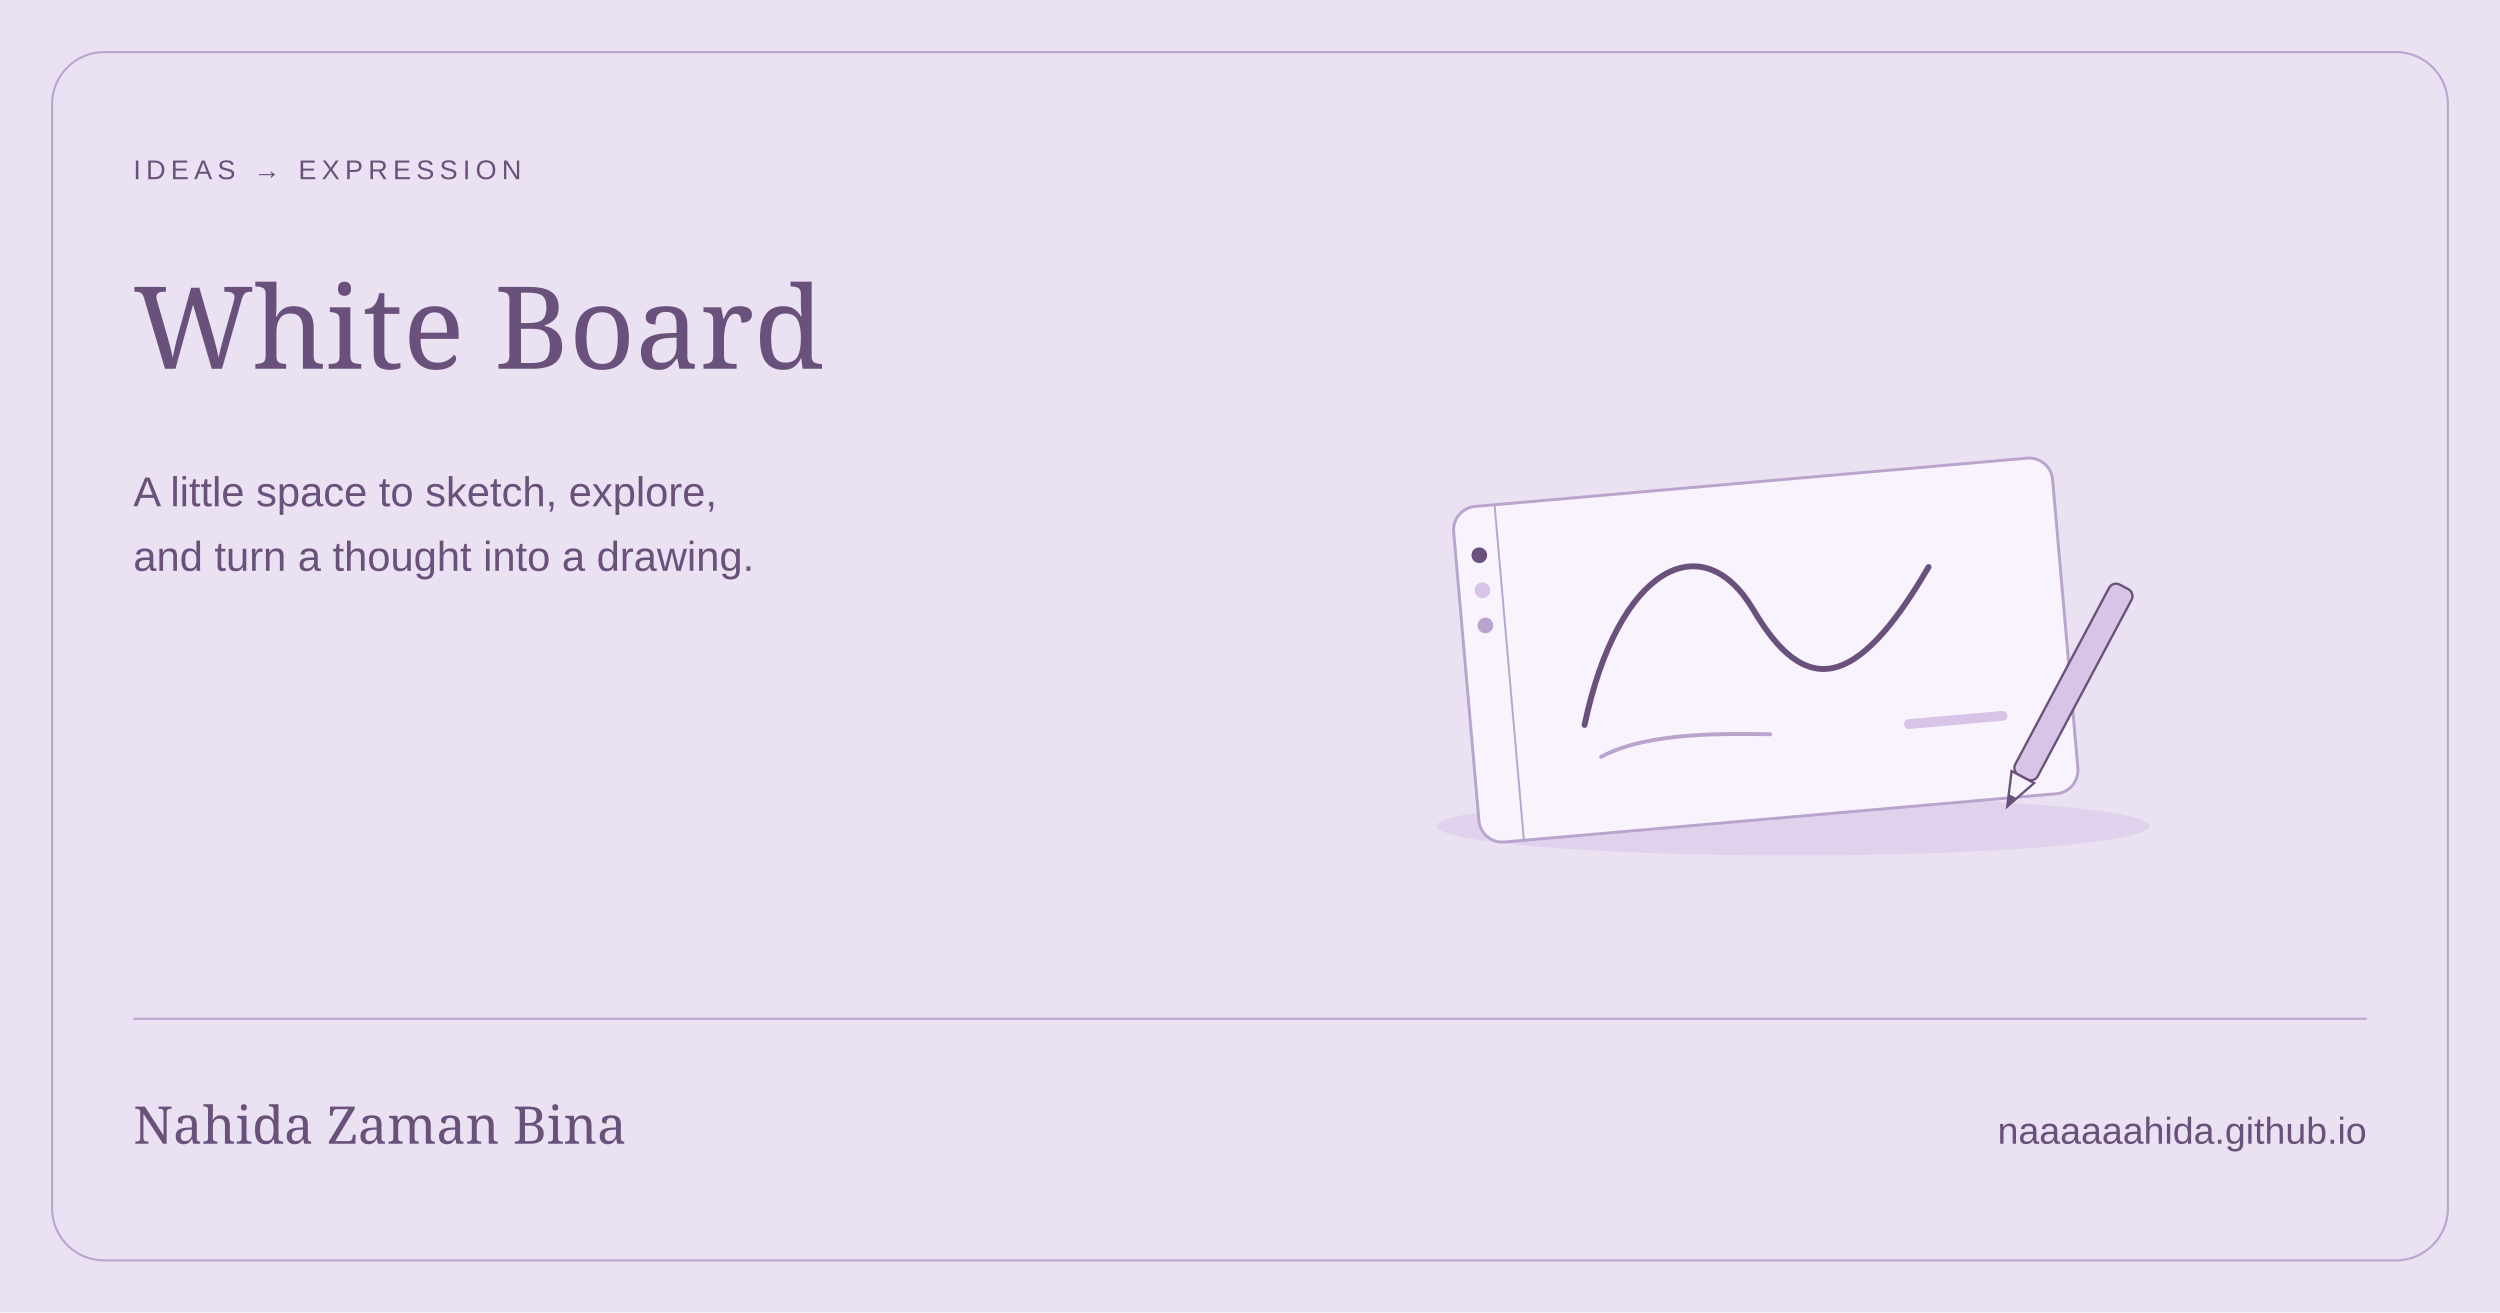
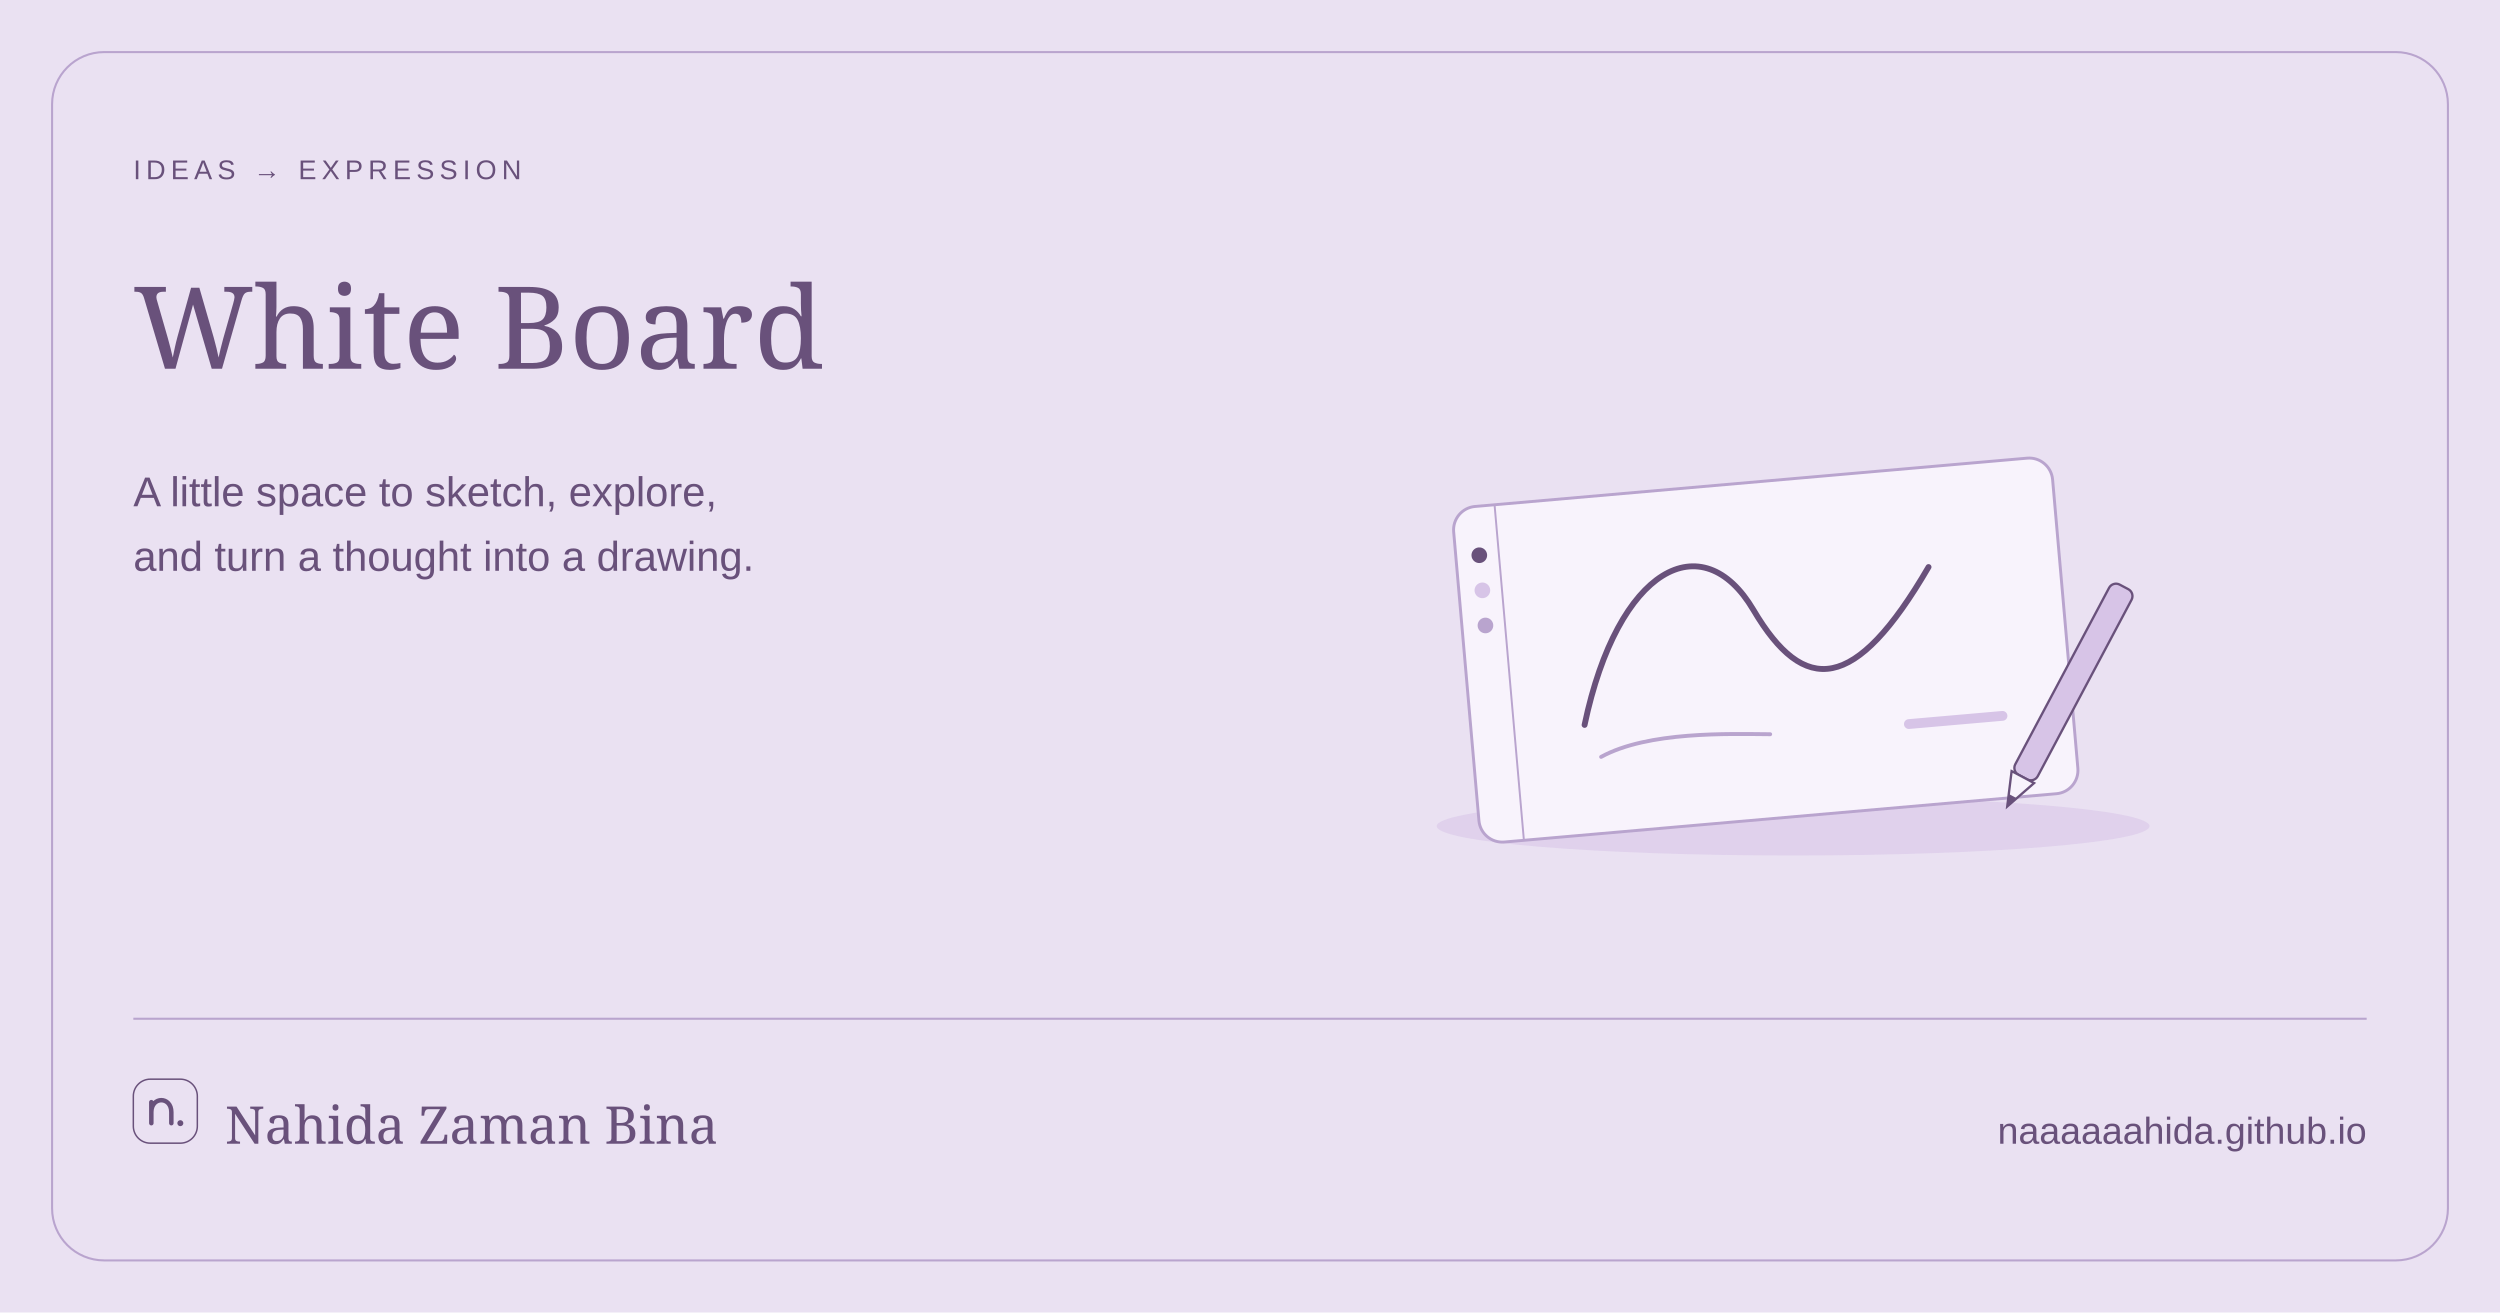
<svg xmlns="http://www.w3.org/2000/svg" width="1200" height="630" viewBox="0 0 1200 630">
  <rect width="1200" height="630" fill="#eae1f2" />
  <rect x="25" y="25" width="1150" height="580" rx="25" stroke="#b9a4ce" fill="none" />
  <text x="64" y="86" fill="#69517b" font-family="Arial,sans-serif" font-size="13" letter-spacing="2.5">IDEAS → EXPRESSION</text>
  <text x="64" y="177" fill="#69517b" font-family="Georgia,serif" font-size="55">White Board</text>
  <text x="64" y="243" fill="#69517b" font-family="Arial,sans-serif" font-size="20">A little space to sketch, explore,</text>
  <text x="64" y="274" fill="#69517b" font-family="Arial,sans-serif" font-size="20">and turn a thought into a drawing.</text>
  <g transform="translate(574 170) scale(.94)">
    <ellipse cx="305" cy="241" rx="182" ry="15" fill="#d7c4e7" opacity=".55" />
    <g transform="rotate(-5 292 145)">
      <rect x="137" y="65" width="307" height="172" rx="12" fill="#f8f3fc" stroke="#b9a4ce" stroke-width="1.5" />
      <path d="M159 65v172" stroke="#b9a4ce" />
      <circle cx="149" cy="90" r="4" fill="#69517b" />
      <circle cx="149" cy="108" r="4" fill="#d7c4e7" />
      <circle cx="149" cy="126" r="4" fill="#b9a4ce" />
      <path d="M195 181c24-79 69-97 91-51s48 47 91-14" fill="none" stroke="#69517b" stroke-width="3" stroke-linecap="round" />
      <path d="M202 198c25-11 66-6 87-4" fill="none" stroke="#b9a4ce" stroke-width="2" stroke-linecap="round" />
      <path d="M360 195h48" stroke="#d7c4e7" stroke-width="5" stroke-linecap="round" />
    </g>
    <g transform="rotate(28 442 180)">
      <rect x="435" y="111" width="13" height="110" rx="4" fill="#d7c4e7" stroke="#69517b" stroke-width="1.2" />
      <path d="m435 221 6.5 17 6.5-17Z" fill="#f8f3fc" stroke="#69517b" stroke-width="1.2" />
      <path d="m439 232 2.5 6 2.5-6" fill="#69517b" />
    </g>
  </g>
  <path d="M64 489h1072" stroke="#b9a4ce" />
-   <text x="64" y="549" fill="#69517b" font-family="Georgia,serif" font-size="25">Nahida Zaman Bina</text>
+   <text x="108" y="549" fill="#69517b" font-family="Georgia,serif" font-size="25">Nahida Zaman Bina</text>
  <text x="1136" y="549" text-anchor="end" fill="#69517b" font-family="Arial,sans-serif" font-size="18">naaaaaahida.github.io</text>
+   <g transform="translate(64 518) scale(.48)">
+     <rect width="64" height="64" rx="17" fill="none" stroke="#69517b" stroke-width="1.5" />
+     <path d="M18 44V23m0 10c0-8 5-12 10-12s10 4 10 12v11" fill="none" stroke="#69517b" stroke-width="4.5" stroke-linecap="round" />
+     <circle cx="47" cy="44" r="3" fill="#69517b" />
+   </g>
</svg>
